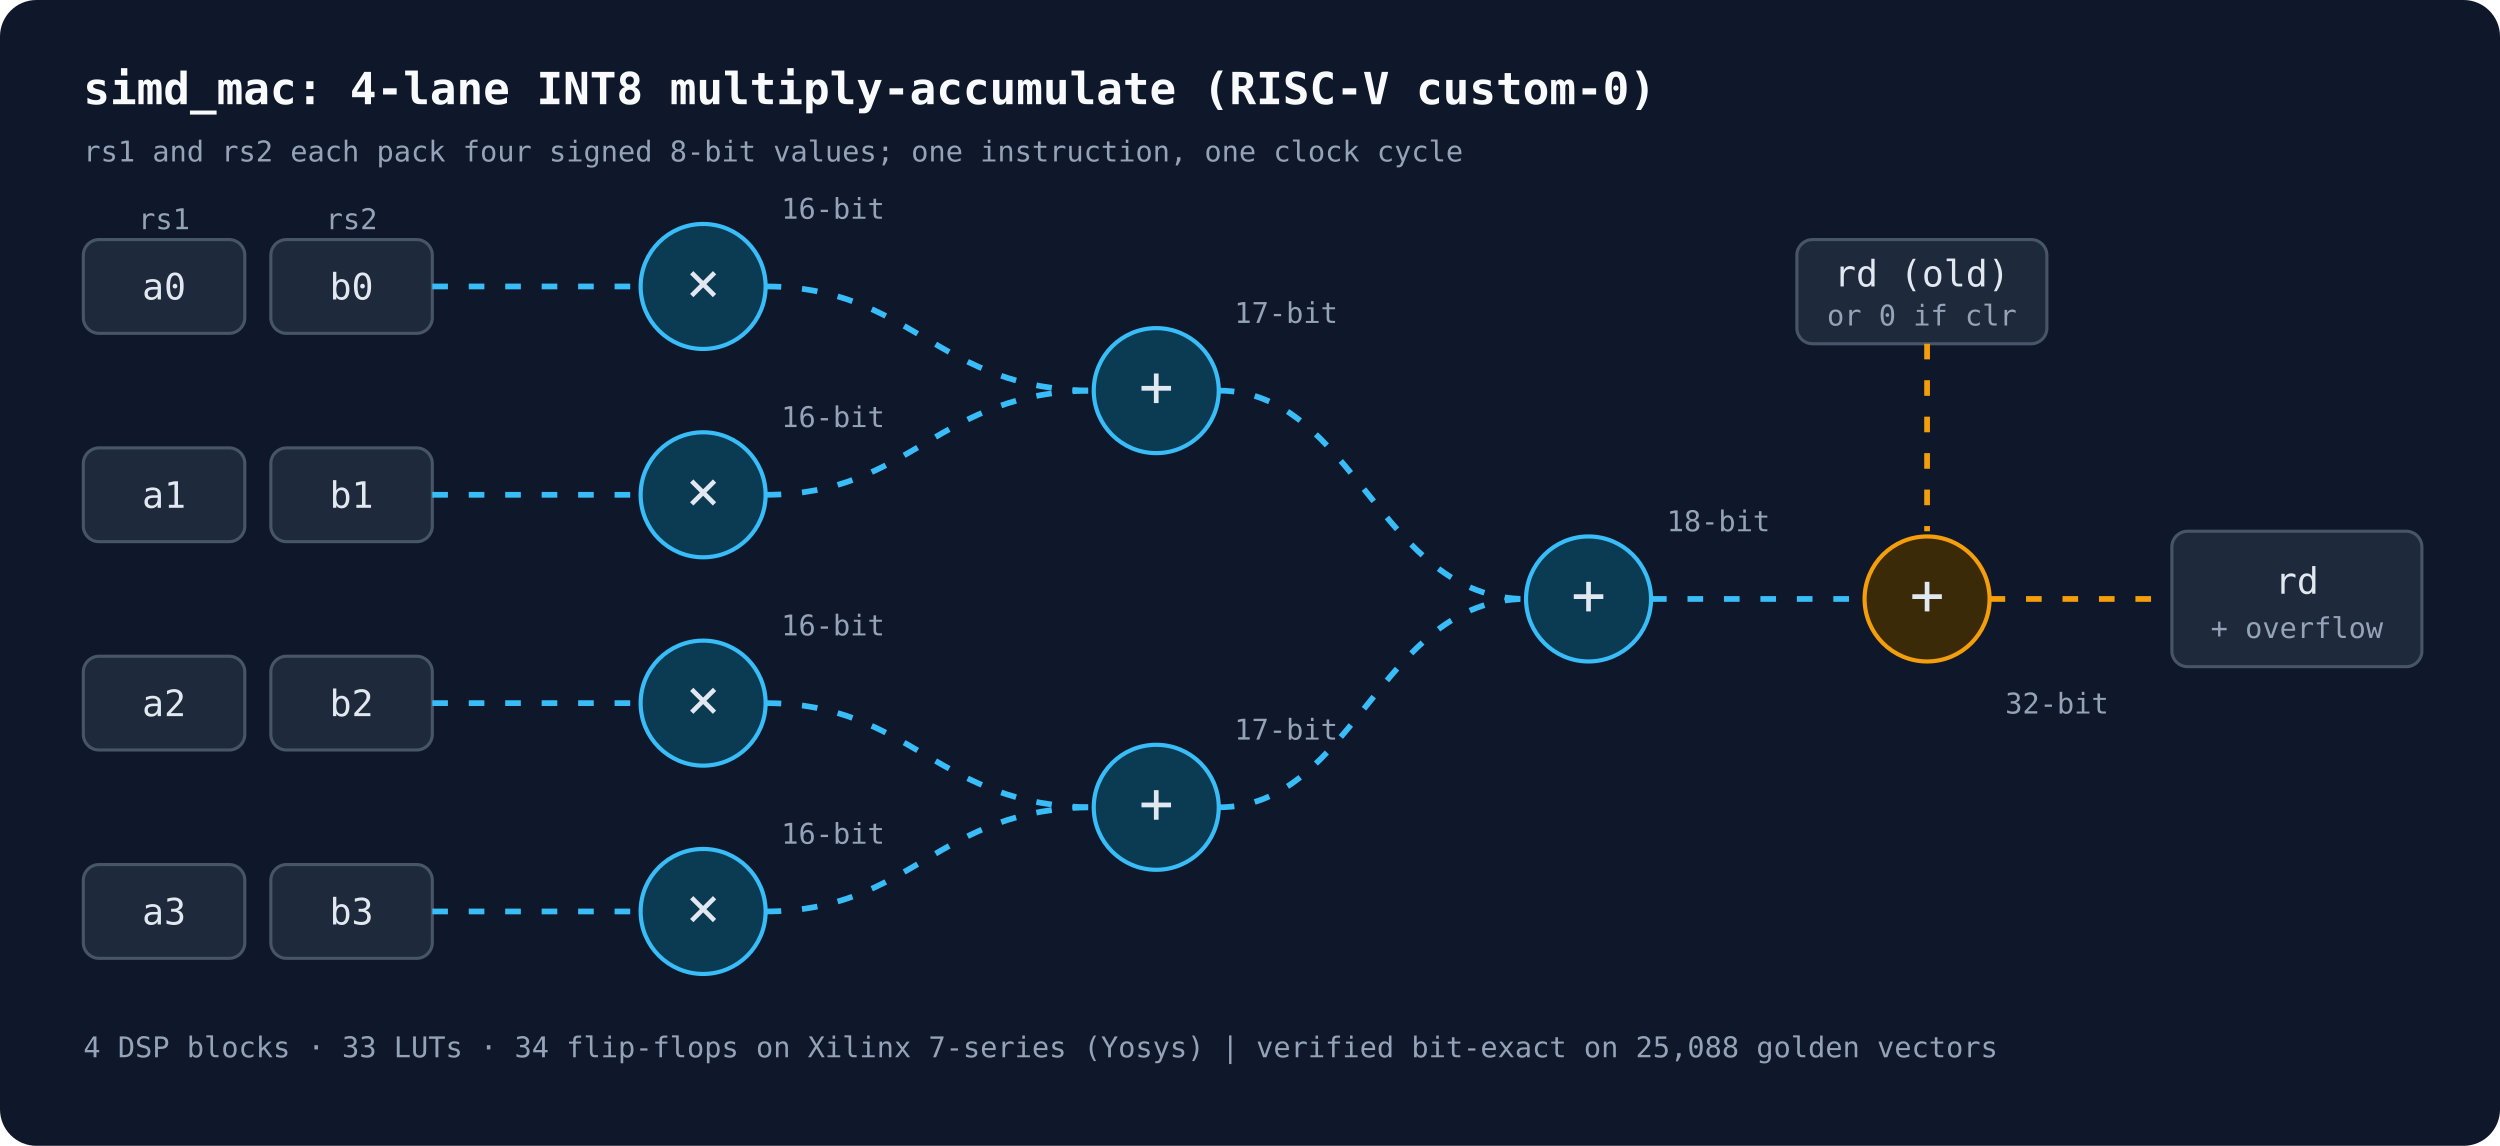
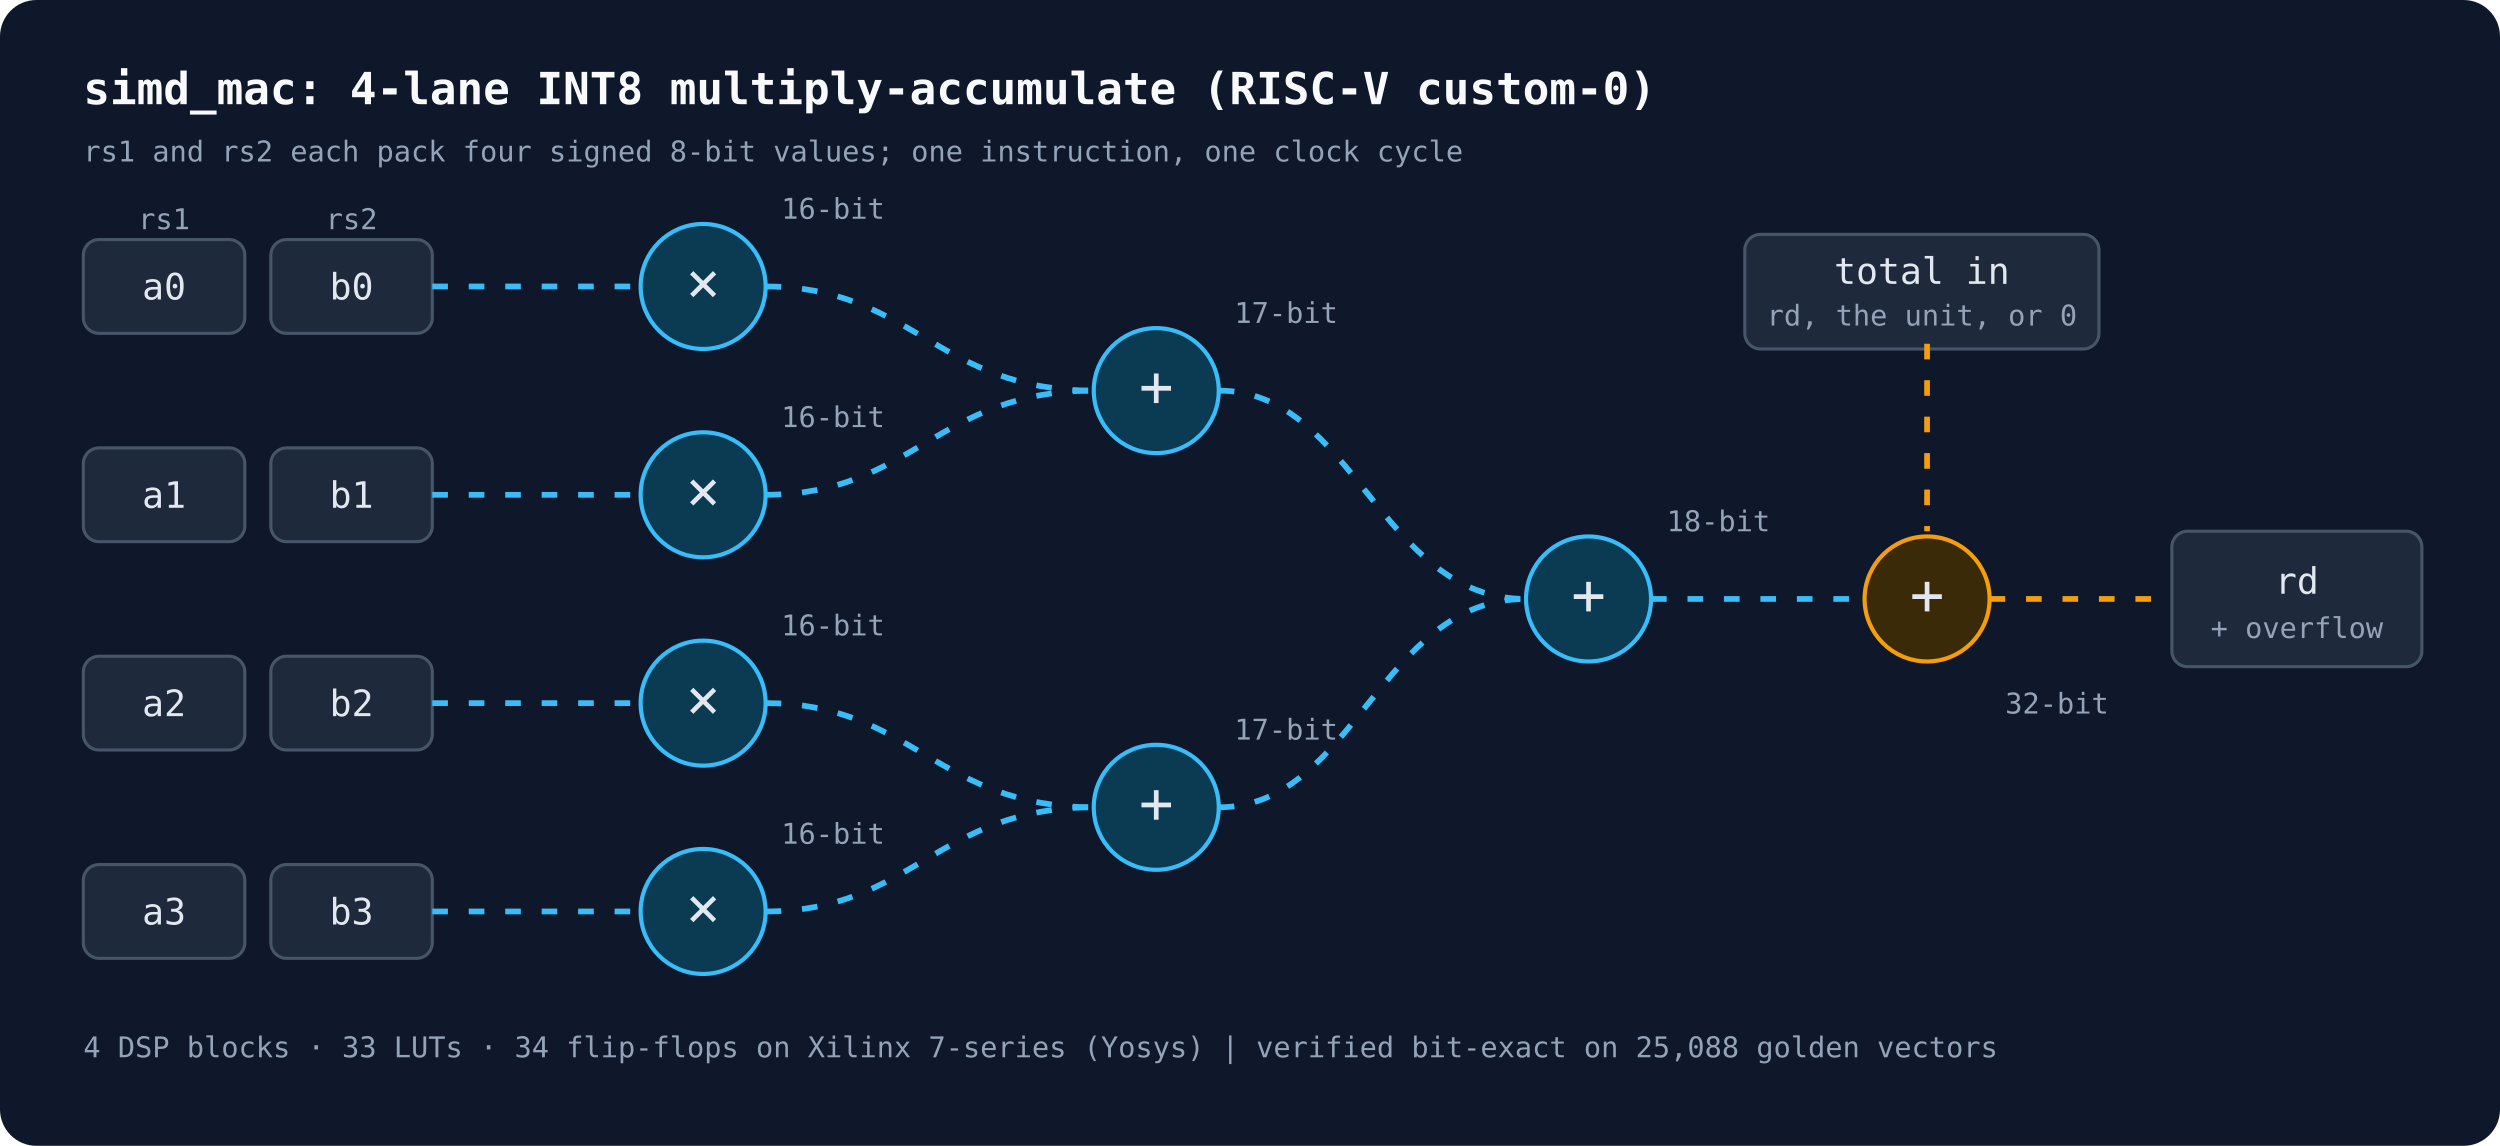
<svg xmlns="http://www.w3.org/2000/svg" viewBox="0 0 960 440" width="960" height="440" font-family="ui-monospace,SFMono-Regular,Menlo,Consolas,monospace">
  <style>
.flow{fill:none;stroke:#38bdf8;stroke-width:2.2;stroke-dasharray:6 8;animation:dash 1.1s linear infinite}
.acc{fill:none;stroke:#f59e0b;stroke-width:2.2;stroke-dasharray:6 8;animation:dash 1.1s linear infinite}
.box{fill:#1e293b;stroke:#475569;stroke-width:1.2}
.op{fill:#0b3a53;stroke:#38bdf8;stroke-width:1.6}
.opa{fill:#3b2a08;stroke:#f59e0b;stroke-width:1.6}
.t{fill:#e2e8f0;font-size:14px}
.s{fill:#94a3b8;font-size:11px}
.h{fill:#f8fafc;font-size:17px;font-weight:600}
.pulse{animation:pulse 2.2s ease-in-out infinite}
@keyframes dash{to{stroke-dashoffset:-28}}
@keyframes pulse{0%,100%{opacity:.55}50%{opacity:1}}
@media (prefers-reduced-motion:reduce){.flow,.acc,.pulse{animation:none}}
</style>
  <rect width="960" height="440" rx="14" fill="#0f172a" />
  <text x="32" y="40" class="h">simd_mac: 4-lane INT8 multiply-accumulate (RISC-V custom-0)</text>
  <text x="32" y="62" class="s">rs1 and rs2 each pack four signed 8-bit values; one instruction, one clock cycle</text>
  <rect x="32" y="92" width="62" height="36" rx="6" class="box" />
  <text x="63" y="115" text-anchor="middle" class="t">a0</text>
  <rect x="104" y="92" width="62" height="36" rx="6" class="box" />
  <text x="135" y="115" text-anchor="middle" class="t">b0</text>
  <path d="M166 110 L246 110" class="flow" />
  <circle cx="270" cy="110" r="24" class="op pulse" />
  <text x="270" y="116" text-anchor="middle" class="t" style="font-size:22px">×</text>
  <text x="300" y="84" class="s">16-bit</text>
  <rect x="32" y="172" width="62" height="36" rx="6" class="box" />
  <text x="63" y="195" text-anchor="middle" class="t">a1</text>
  <rect x="104" y="172" width="62" height="36" rx="6" class="box" />
  <text x="135" y="195" text-anchor="middle" class="t">b1</text>
  <path d="M166 190 L246 190" class="flow" />
  <circle cx="270" cy="190" r="24" class="op pulse" />
  <text x="270" y="196" text-anchor="middle" class="t" style="font-size:22px">×</text>
  <text x="300" y="164" class="s">16-bit</text>
  <rect x="32" y="252" width="62" height="36" rx="6" class="box" />
  <text x="63" y="275" text-anchor="middle" class="t">a2</text>
  <rect x="104" y="252" width="62" height="36" rx="6" class="box" />
  <text x="135" y="275" text-anchor="middle" class="t">b2</text>
  <path d="M166 270 L246 270" class="flow" />
  <circle cx="270" cy="270" r="24" class="op pulse" />
  <text x="270" y="276" text-anchor="middle" class="t" style="font-size:22px">×</text>
  <text x="300" y="244" class="s">16-bit</text>
  <rect x="32" y="332" width="62" height="36" rx="6" class="box" />
  <text x="63" y="355" text-anchor="middle" class="t">a3</text>
  <rect x="104" y="332" width="62" height="36" rx="6" class="box" />
  <text x="135" y="355" text-anchor="middle" class="t">b3</text>
  <path d="M166 350 L246 350" class="flow" />
  <circle cx="270" cy="350" r="24" class="op pulse" />
  <text x="270" y="356" text-anchor="middle" class="t" style="font-size:22px">×</text>
  <text x="300" y="324" class="s">16-bit</text>
  <text x="63" y="88" text-anchor="middle" class="s">rs1</text>
  <text x="135" y="88" text-anchor="middle" class="s">rs2</text>
  <path d="M294 110 C350 110 360 150.0 420 150.0" class="flow" />
  <path d="M294 190 C350 190 360 150.0 420 150.0" class="flow" />
  <circle cx="444" cy="150.0" r="24" class="op pulse" />
  <text x="444" y="156.0" text-anchor="middle" class="t" style="font-size:22px">+</text>
  <text x="474" y="124.0" class="s">17-bit</text>
  <path d="M294 270 C350 270 360 310.0 420 310.0" class="flow" />
  <path d="M294 350 C350 350 360 310.0 420 310.0" class="flow" />
  <circle cx="444" cy="310.0" r="24" class="op pulse" />
  <text x="444" y="316.0" text-anchor="middle" class="t" style="font-size:22px">+</text>
  <text x="474" y="284.0" class="s">17-bit</text>
  <path d="M468 150.0 C520 150.0 530 230.0 586 230.0" class="flow" />
  <path d="M468 310.0 C520 310.0 530 230.0 586 230.0" class="flow" />
  <circle cx="610" cy="230.0" r="24" class="op pulse" />
  <text x="610" y="236.0" text-anchor="middle" class="t" style="font-size:22px">+</text>
  <text x="640" y="204.0" class="s">18-bit</text>
  <path d="M634 230.0 L716 230.0" class="flow" />
-   <rect x="690" y="92" width="96" height="40" rx="6" class="box" />
-   <text x="738" y="110" text-anchor="middle" class="t">rd (old)</text>
-   <text x="738" y="125" text-anchor="middle" class="s">or 0 if clr</text>
+   <rect x="670" y="90" width="136" height="44" rx="6" class="box" />
+   <text x="738" y="109" text-anchor="middle" class="t">total in</text>
+   <text x="738" y="125" text-anchor="middle" class="s">rd, the unit, or 0</text>
  <path d="M740 132 L740 204.0" class="acc" />
  <circle cx="740" cy="230.0" r="24" class="opa pulse" />
  <text x="740" y="236.0" text-anchor="middle" class="t" style="font-size:22px">+</text>
  <text x="770" y="274.0" class="s">32-bit</text>
  <path d="M764 230.0 L834 230.0" class="acc" />
  <rect x="834" y="204.0" width="96" height="52" rx="6" class="box" />
  <text x="882" y="228.0" text-anchor="middle" class="t">rd</text>
  <text x="882" y="245.0" text-anchor="middle" class="s">+ overflow</text>
  <text x="32" y="406" class="s">4 DSP blocks · 33 LUTs · 34 flip-flops on Xilinx 7-series (Yosys)   |   verified bit-exact on 25,088 golden vectors</text>
</svg>
